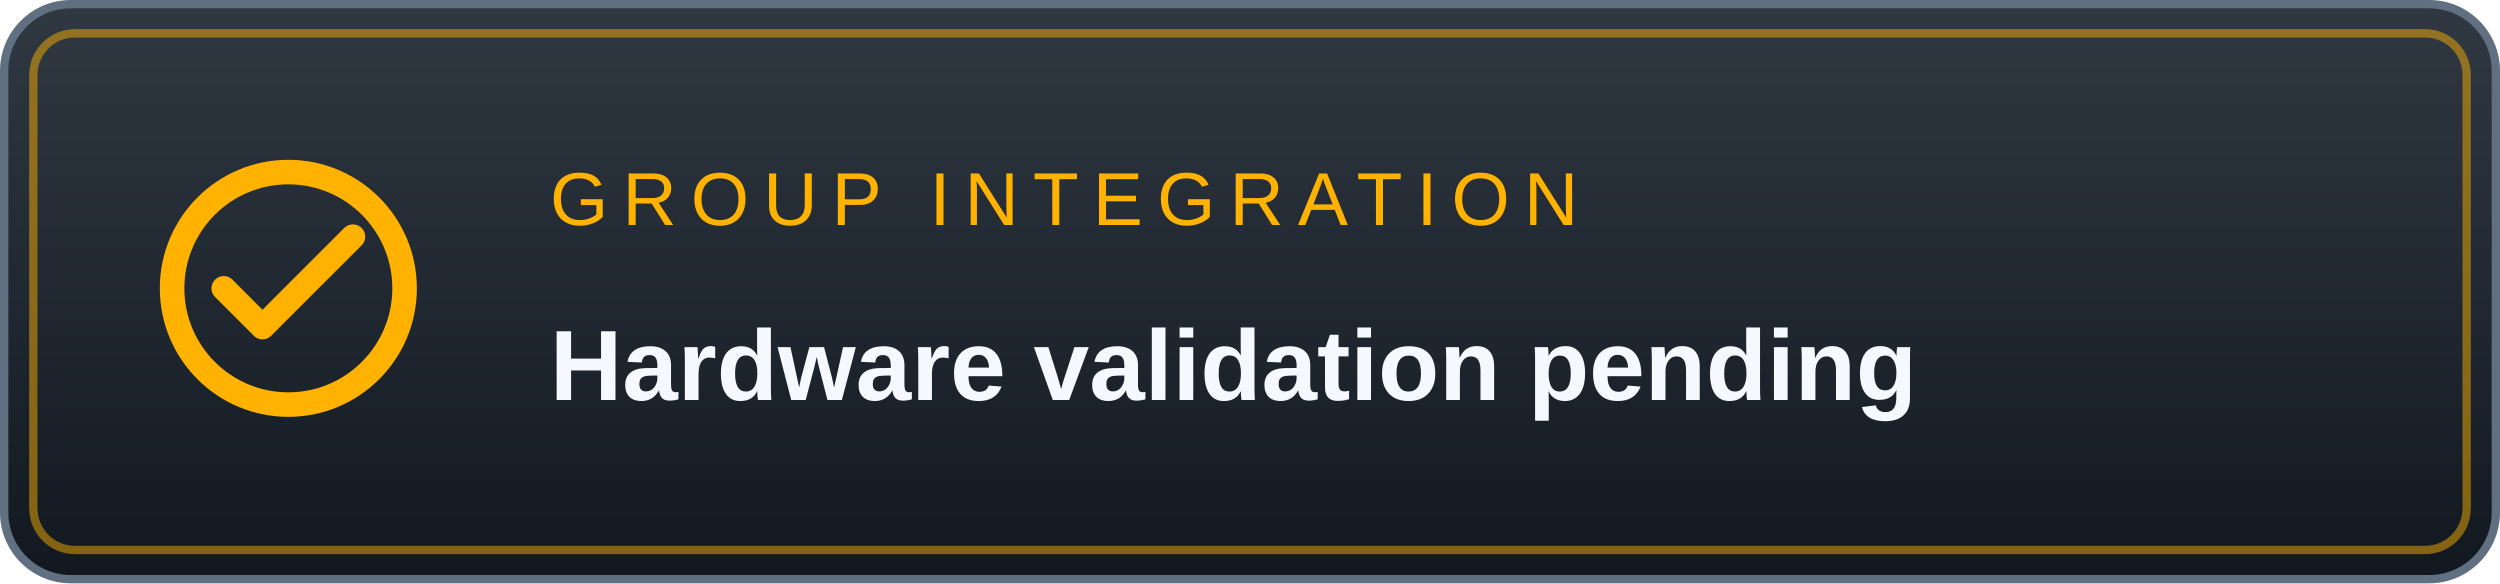
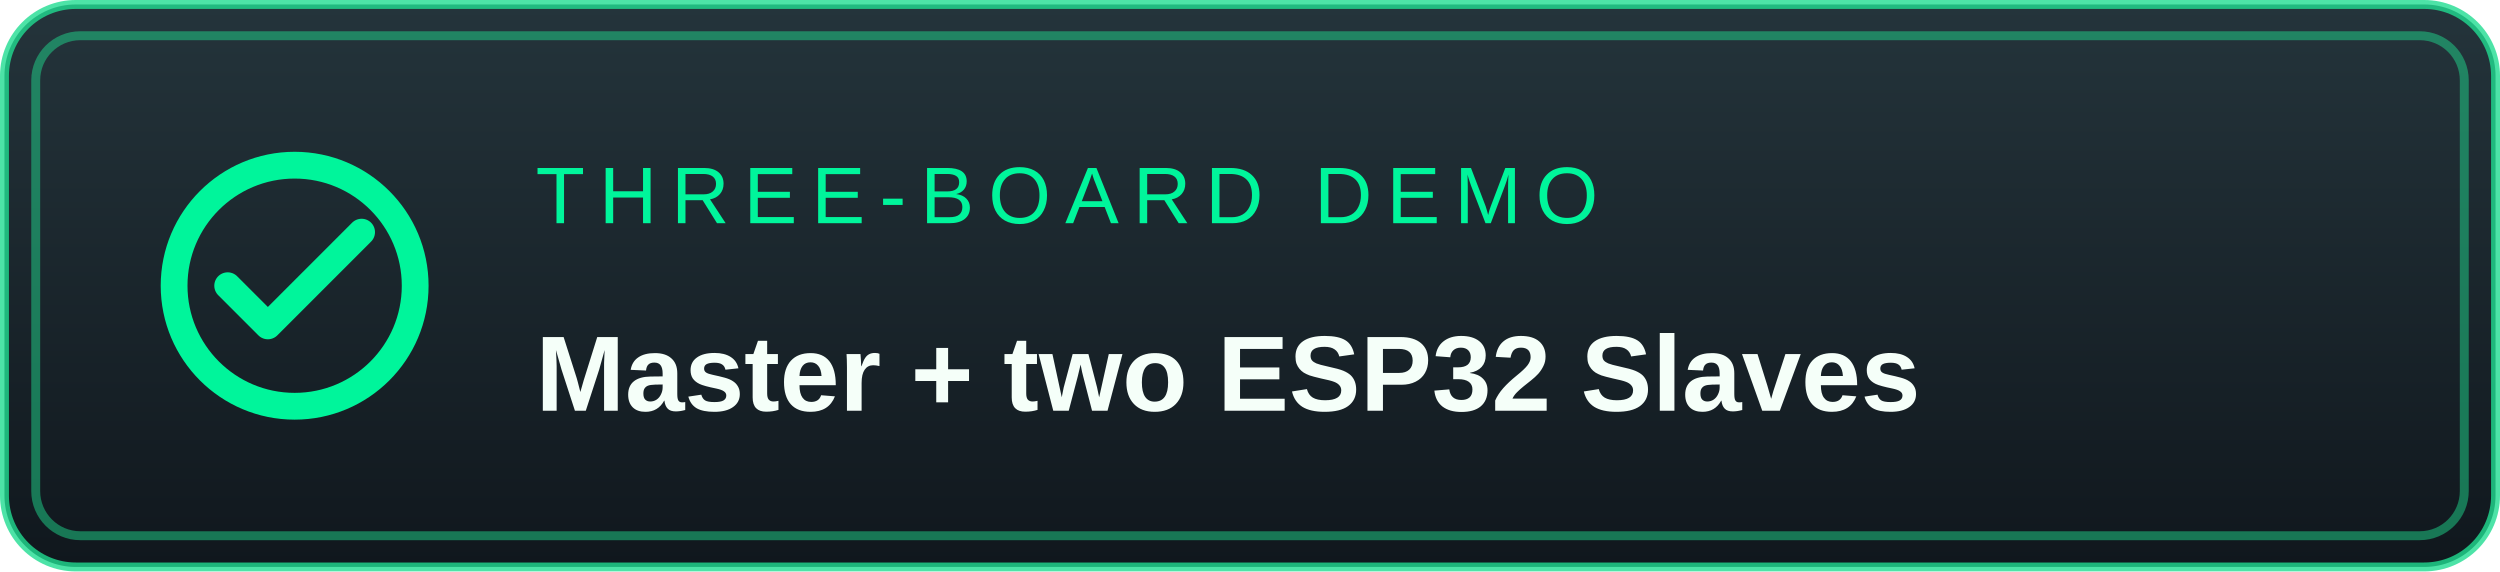
- <svg xmlns="http://www.w3.org/2000/svg" width="300" height="70" viewBox="0 0 300 70" role="img" aria-label="GROUP INTEGRATION: Hardware validation pending">
+ <svg xmlns="http://www.w3.org/2000/svg" width="280" height="64" viewBox="0 0 280 64" role="img" aria-label="THREE-BOARD DEMO: Master and two ESP32 Slaves">
  <defs>
    <linearGradient id="surface" x2="0" y2="1">
-       <stop stop-color="#303842" />
-       <stop offset="1" stop-color="#111820" />
+       <stop stop-color="#24343b" />
+       <stop offset="1" stop-color="#10171d" />
    </linearGradient>
  </defs>
-   <rect x=".5" y=".5" width="299" height="69" rx="8" fill="url(#surface)" stroke="#607080" />
-   <rect x="4" y="4" width="292" height="62" rx="5" fill="none" stroke="#ffb300" stroke-opacity=".48" />
-   <g transform="translate(16 16) scale(1.55)" fill="none" stroke="#ffb300" stroke-width="1.9" stroke-linecap="round" stroke-linejoin="round">
+   <rect x=".5" y=".5" width="279" height="63" rx="8" fill="url(#surface)" stroke="#21dc91" stroke-opacity=".8" />
+   <rect x="4" y="4" width="272" height="56" rx="5" fill="none" stroke="#21dc91" stroke-opacity=".48" />
+   <g transform="translate(15 14) scale(1.5)" fill="none" stroke="#00f59b" stroke-width="2" stroke-linecap="round" stroke-linejoin="round">
    <circle cx="12" cy="12" r="9" />
    <path d="m7 12 3 3 7-7" />
  </g>
  <g font-family="Verdana,Arial,sans-serif">
-     <text x="66" y="27" fill="#ffb300" font-size="9" letter-spacing="1.7">GROUP INTEGRATION</text>
-     <text x="66" y="48" fill="#f5f8fc" font-size="12" font-weight="600">Hardware validation pending</text>
+     <text x="60" y="25" fill="#00f59b" font-size="9" letter-spacing="1.6">THREE-BOARD DEMO</text>
+     <text x="60" y="46" fill="#f5fff9" font-size="12" font-weight="600">Master + two ESP32 Slaves</text>
  </g>
</svg>
